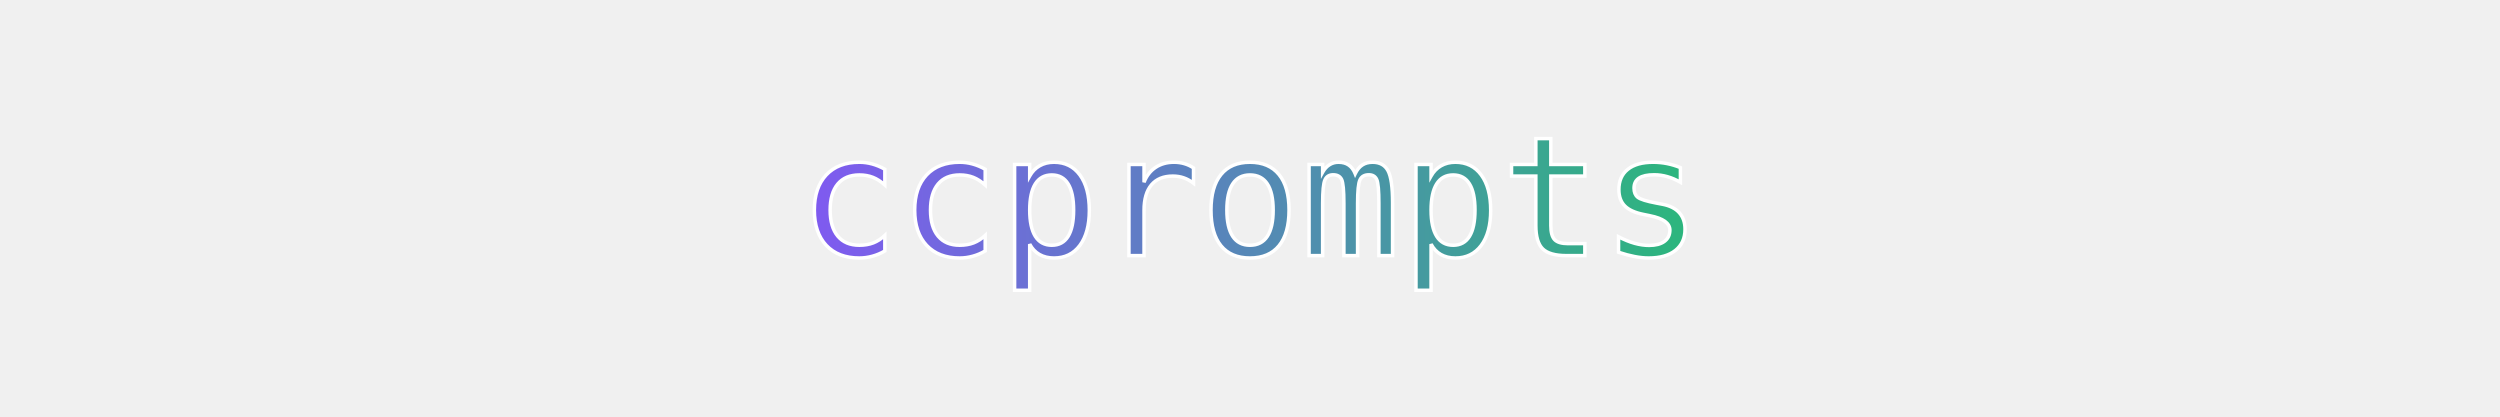
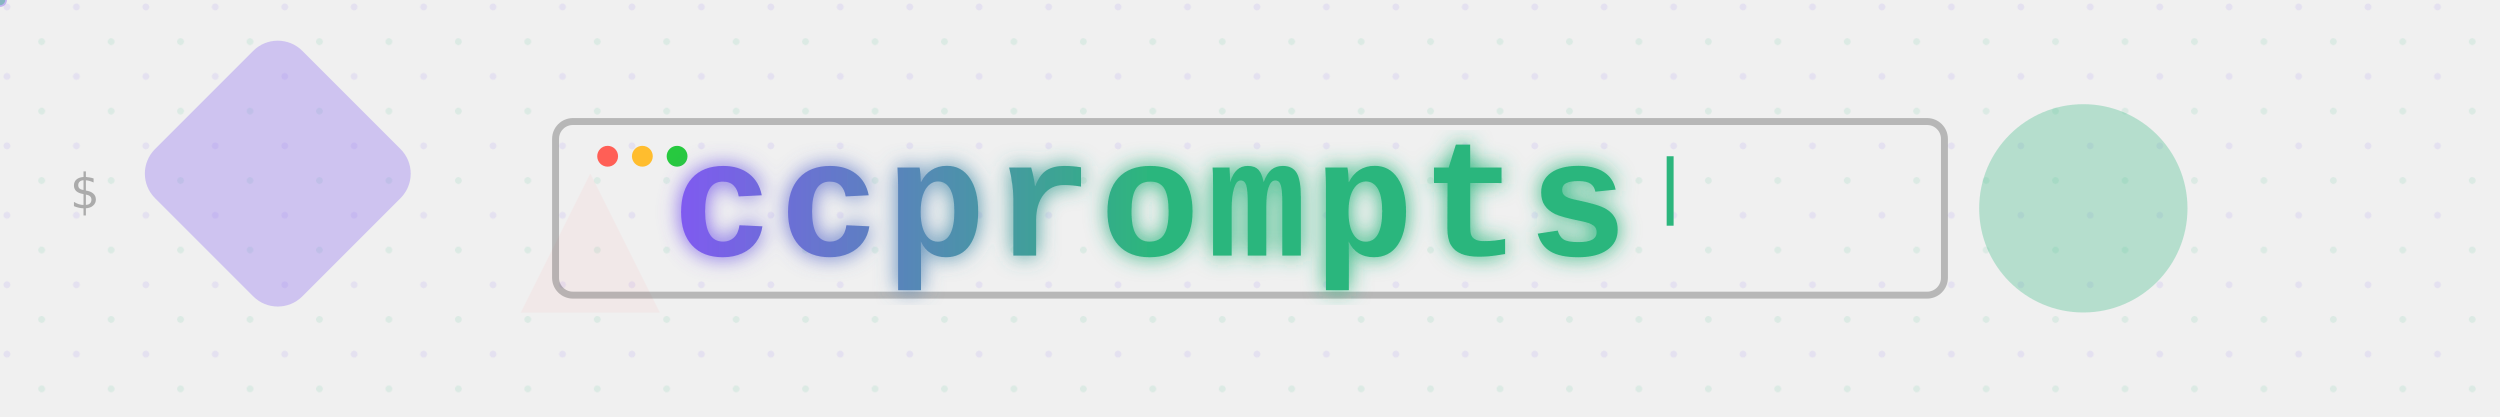
<svg xmlns="http://www.w3.org/2000/svg" width="720" height="120" viewBox="0 0 720 120" fill="none">
  <defs>
    <linearGradient id="grad" x1="0%" y1="0%" x2="100%" y2="0%">
-       <stop offset="0%" stop-color="#7F5AF0" />
-       <stop offset="100%" stop-color="#2CB67D" />
+       <stop offset="0%" stop-color="#7F5AF0">
+         <animate attributeName="stop-color" values="#7F5AF0;#2CB67D;#7F5AF0" dur="6s" repeatCount="indefinite" />
+       </stop>
+       <stop offset="50%" stop-color="#2CB67D">
+         <animate attributeName="stop-color" values="#2CB67D;#FF6B6B;#2CB67D" dur="6s" repeatCount="indefinite" />
+       </stop>
+       <stop offset="100%" stop-color="#2CB67D">
+         <animate attributeName="stop-color" values="#2CB67D;#7F5AF0;#2CB67D" dur="6s" repeatCount="indefinite" />
+       </stop>
    </linearGradient>
+     <filter id="glow">
+       <feGaussianBlur stdDeviation="3" result="coloredBlur" />
+       <feMerge>
+         <feMergeNode in="coloredBlur" />
+         <feMergeNode in="SourceGraphic" />
+       </feMerge>
+     </filter>
+     <filter id="shadow" x="-50%" y="-50%" width="200%" height="200%">
+       <feDropShadow dx="2" dy="2" stdDeviation="3" flood-opacity="0.3" />
+     </filter>
+     <pattern id="dots" x="0" y="0" width="20" height="20" patternUnits="userSpaceOnUse">
+       <circle cx="2" cy="2" r="1" fill="#7F5AF0" opacity="0.1">
+         <animate attributeName="opacity" values="0.1;0.3;0.1" dur="3s" repeatCount="indefinite" />
+       </circle>
+       <circle cx="12" cy="12" r="1" fill="#2CB67D" opacity="0.1">
+         <animate attributeName="opacity" values="0.1;0.3;0.1" dur="3s" begin="1.5s" repeatCount="indefinite" />
+       </circle>
+     </pattern>
  </defs>
-   <text x="50%" y="50%" dominant-baseline="middle" text-anchor="middle" font-family="'Fira Code', monospace" font-size="48" fill="url(#grad)" stroke="#ffffff" stroke-width="1" stroke-dasharray="500" stroke-dashoffset="0">
-     ccprompts
+   <rect width="720" height="120" fill="url(#dots)" />
+   <g opacity="0.3">
+     <rect x="50" y="20" width="60" height="60" rx="10" fill="#7F5AF0" transform="rotate(45 80 50)">
+       <animateTransform attributeName="transform" type="rotate" from="0 80 50" to="360 80 50" dur="20s" repeatCount="indefinite" />
+     </rect>
+     <circle cx="600" cy="60" r="30" fill="#2CB67D">
+       <animate attributeName="r" values="30;35;30" dur="4s" repeatCount="indefinite" />
+     </circle>
+     <path d="M 150 90 L 170 50 L 190 90 Z" fill="#FF6B6B" opacity="0.2">
+       <animateTransform attributeName="transform" type="translate" values="0,0; 0,-10; 0,0" dur="3s" repeatCount="indefinite" />
+     </path>
+   </g>
+   <g>
+     <rect x="160" y="35" width="400" height="50" rx="5" fill="none" stroke="#333" stroke-width="2" opacity="0.3" />
+     <circle cx="175" cy="45" r="3" fill="#FF5F56" />
+     <circle cx="185" cy="45" r="3" fill="#FFBD2E" />
+     <circle cx="195" cy="45" r="3" fill="#27C93F" />
+   </g>
+   <text x="50%" y="50%" dominant-baseline="middle" text-anchor="middle" font-family="'Fira Code', 'Courier New', monospace" font-size="48" font-weight="bold" fill="url(#grad)" filter="url(#glow)" style="letter-spacing: 2px;">
+     <tspan>ccprompts</tspan>
+     <animate attributeName="stroke-dasharray" values="0 600;600 0" dur="3s" repeatCount="1" />
+     <animate attributeName="stroke-dashoffset" values="600;0" dur="3s" repeatCount="1" />
  </text>
+   <text x="50%" y="75%" dominant-baseline="middle" text-anchor="middle" font-family="'Fira Code', 'Courier New', monospace" font-size="12" fill="#666" opacity="0">
+     <tspan>AI-powered development commands</tspan>
+     <animate attributeName="opacity" values="0;1" dur="1s" begin="2s" fill="freeze" />
+   </text>
+   <g>
+     <rect x="480" y="45" width="2" height="20" fill="#2CB67D">
+       <animate attributeName="opacity" values="1;0;1" dur="1s" repeatCount="indefinite" />
+     </rect>
+   </g>
+   <text x="20" y="60" font-family="'Fira Code', monospace" font-size="14" fill="#666" opacity="0.5">
+     <tspan>$</tspan>
+     <animate attributeName="opacity" values="0.5;1;0.5" dur="2s" repeatCount="indefinite" />
+   </text>
+   <g>
+     <circle r="2" fill="#7F5AF0" opacity="0.4">
+       <animateMotion path="M 50 100 Q 150 20 250 100 T 450 100" dur="10s" repeatCount="indefinite" />
+     </circle>
+     <circle r="1.5" fill="#2CB67D" opacity="0.4">
+       <animateMotion path="M 600 20 Q 500 100 400 20 T 200 20" dur="12s" repeatCount="indefinite" />
+     </circle>
+   </g>
</svg>
